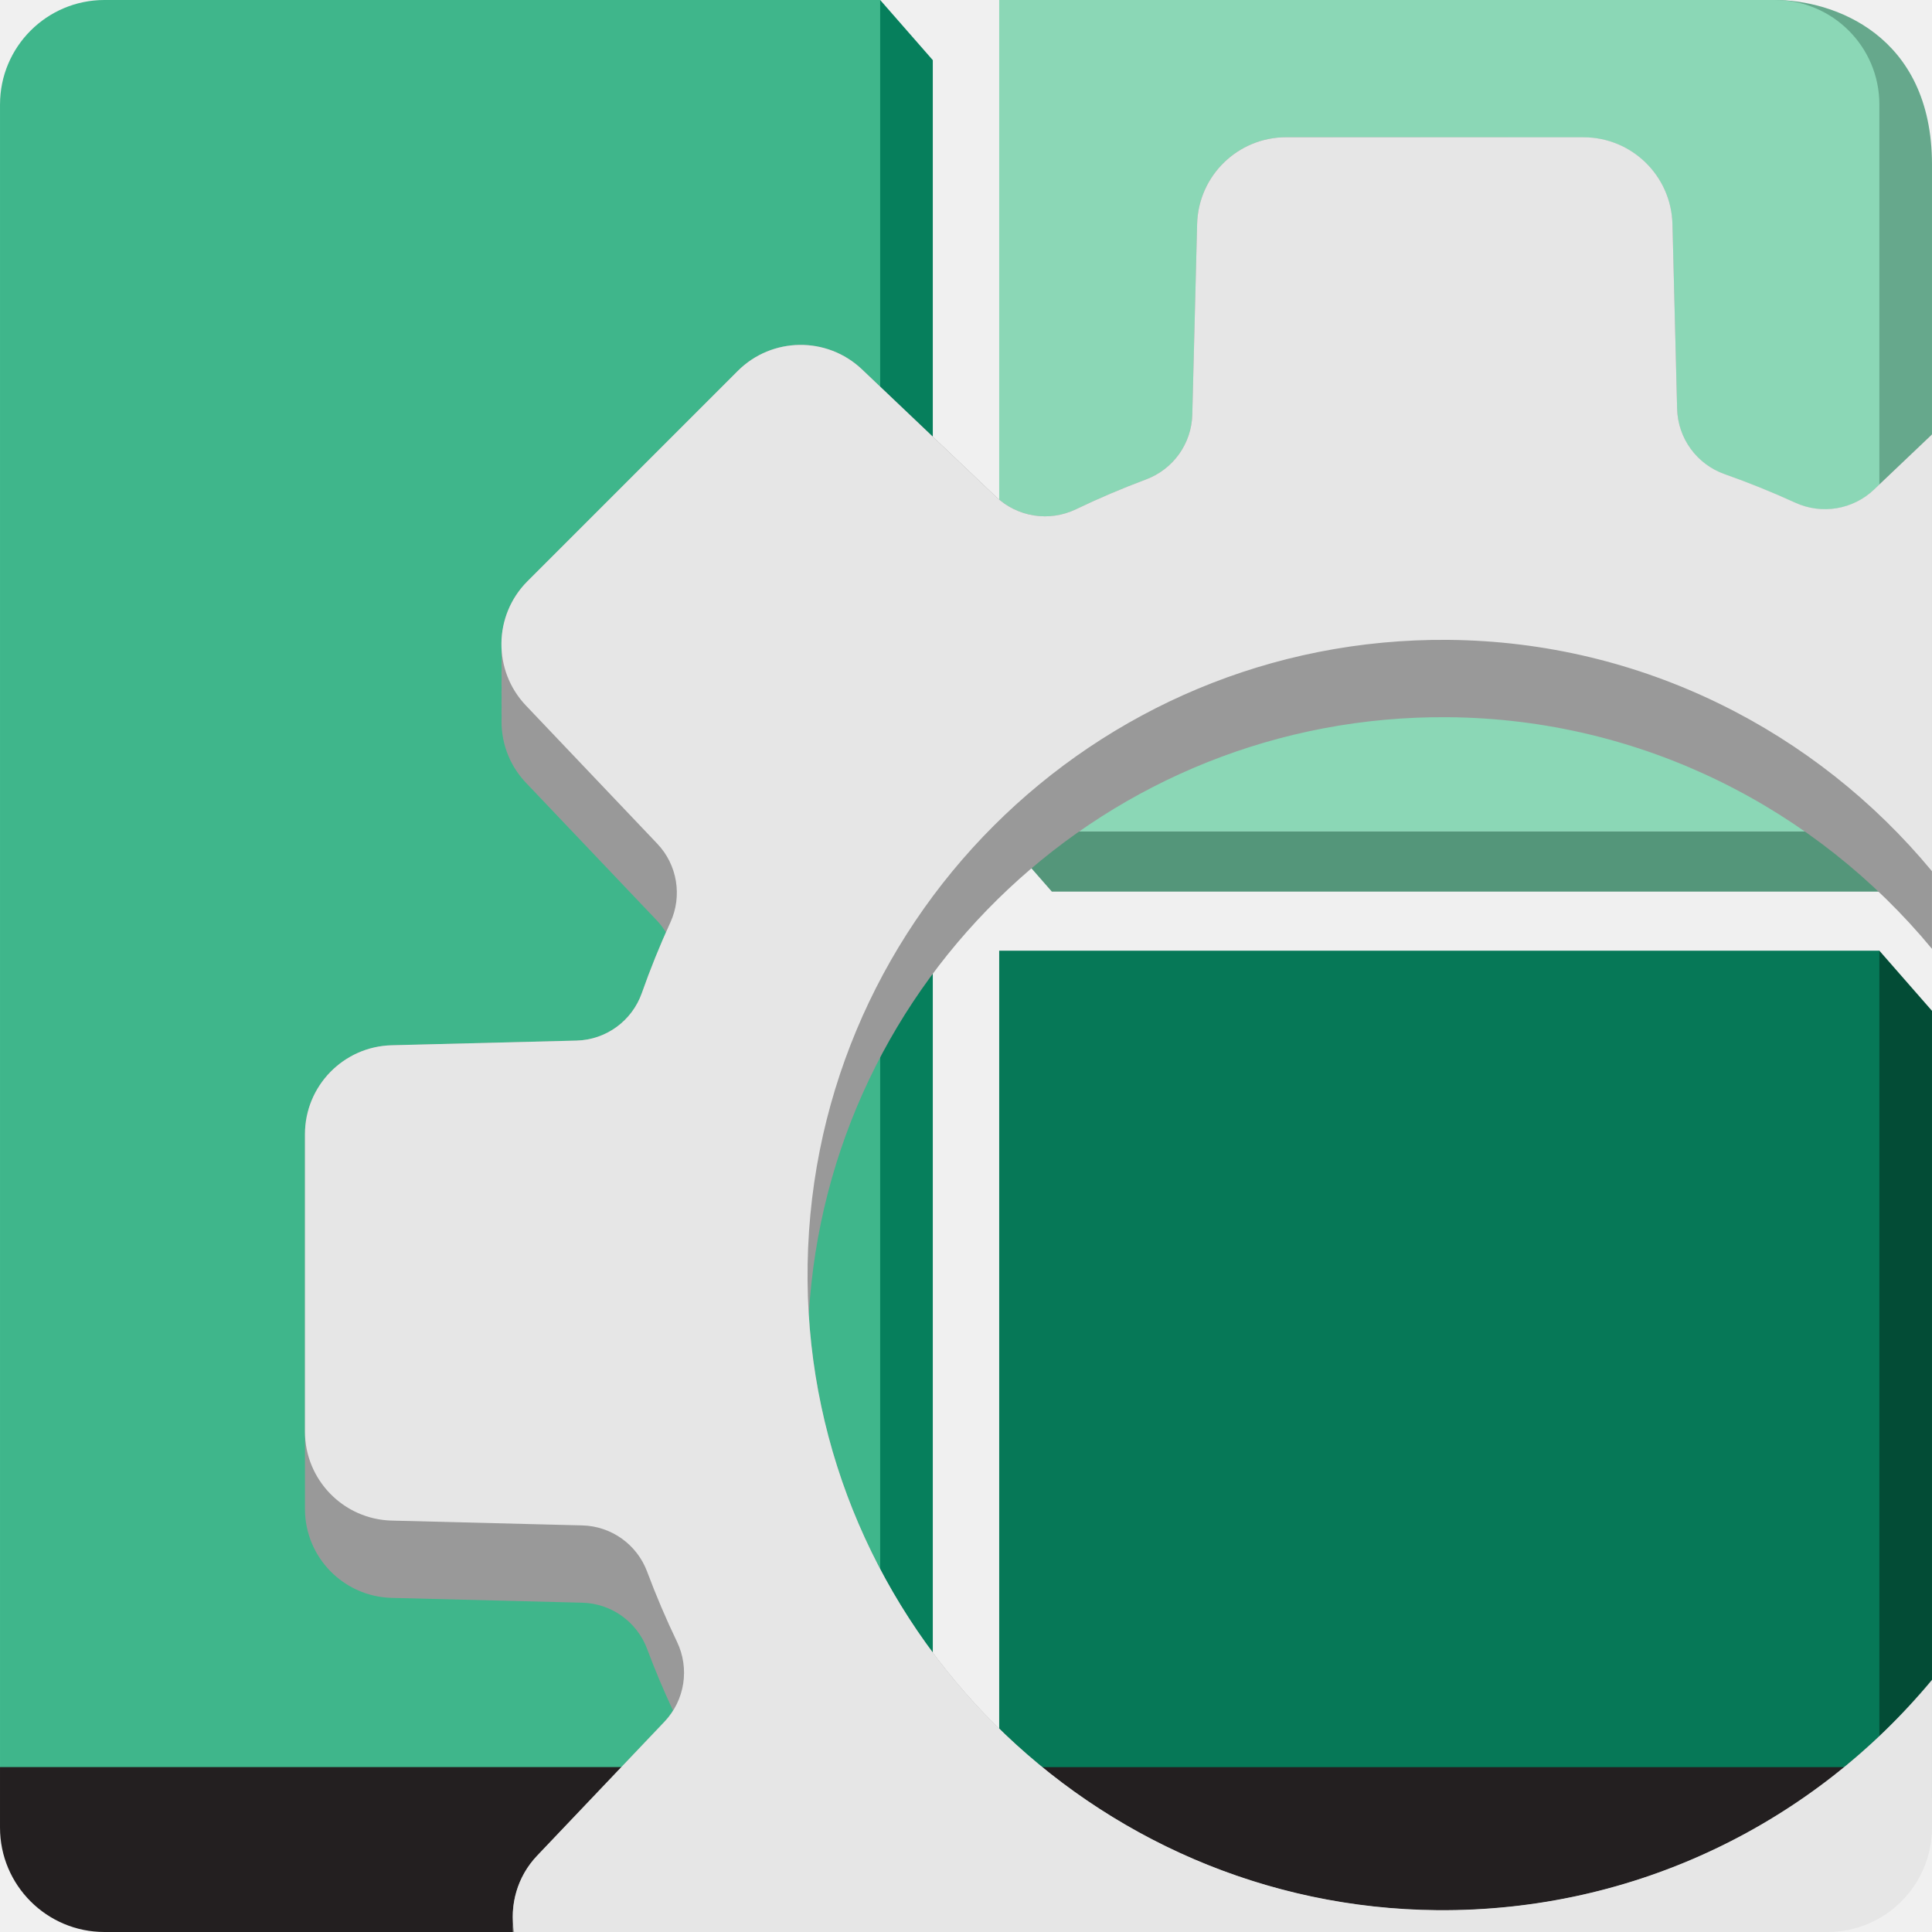
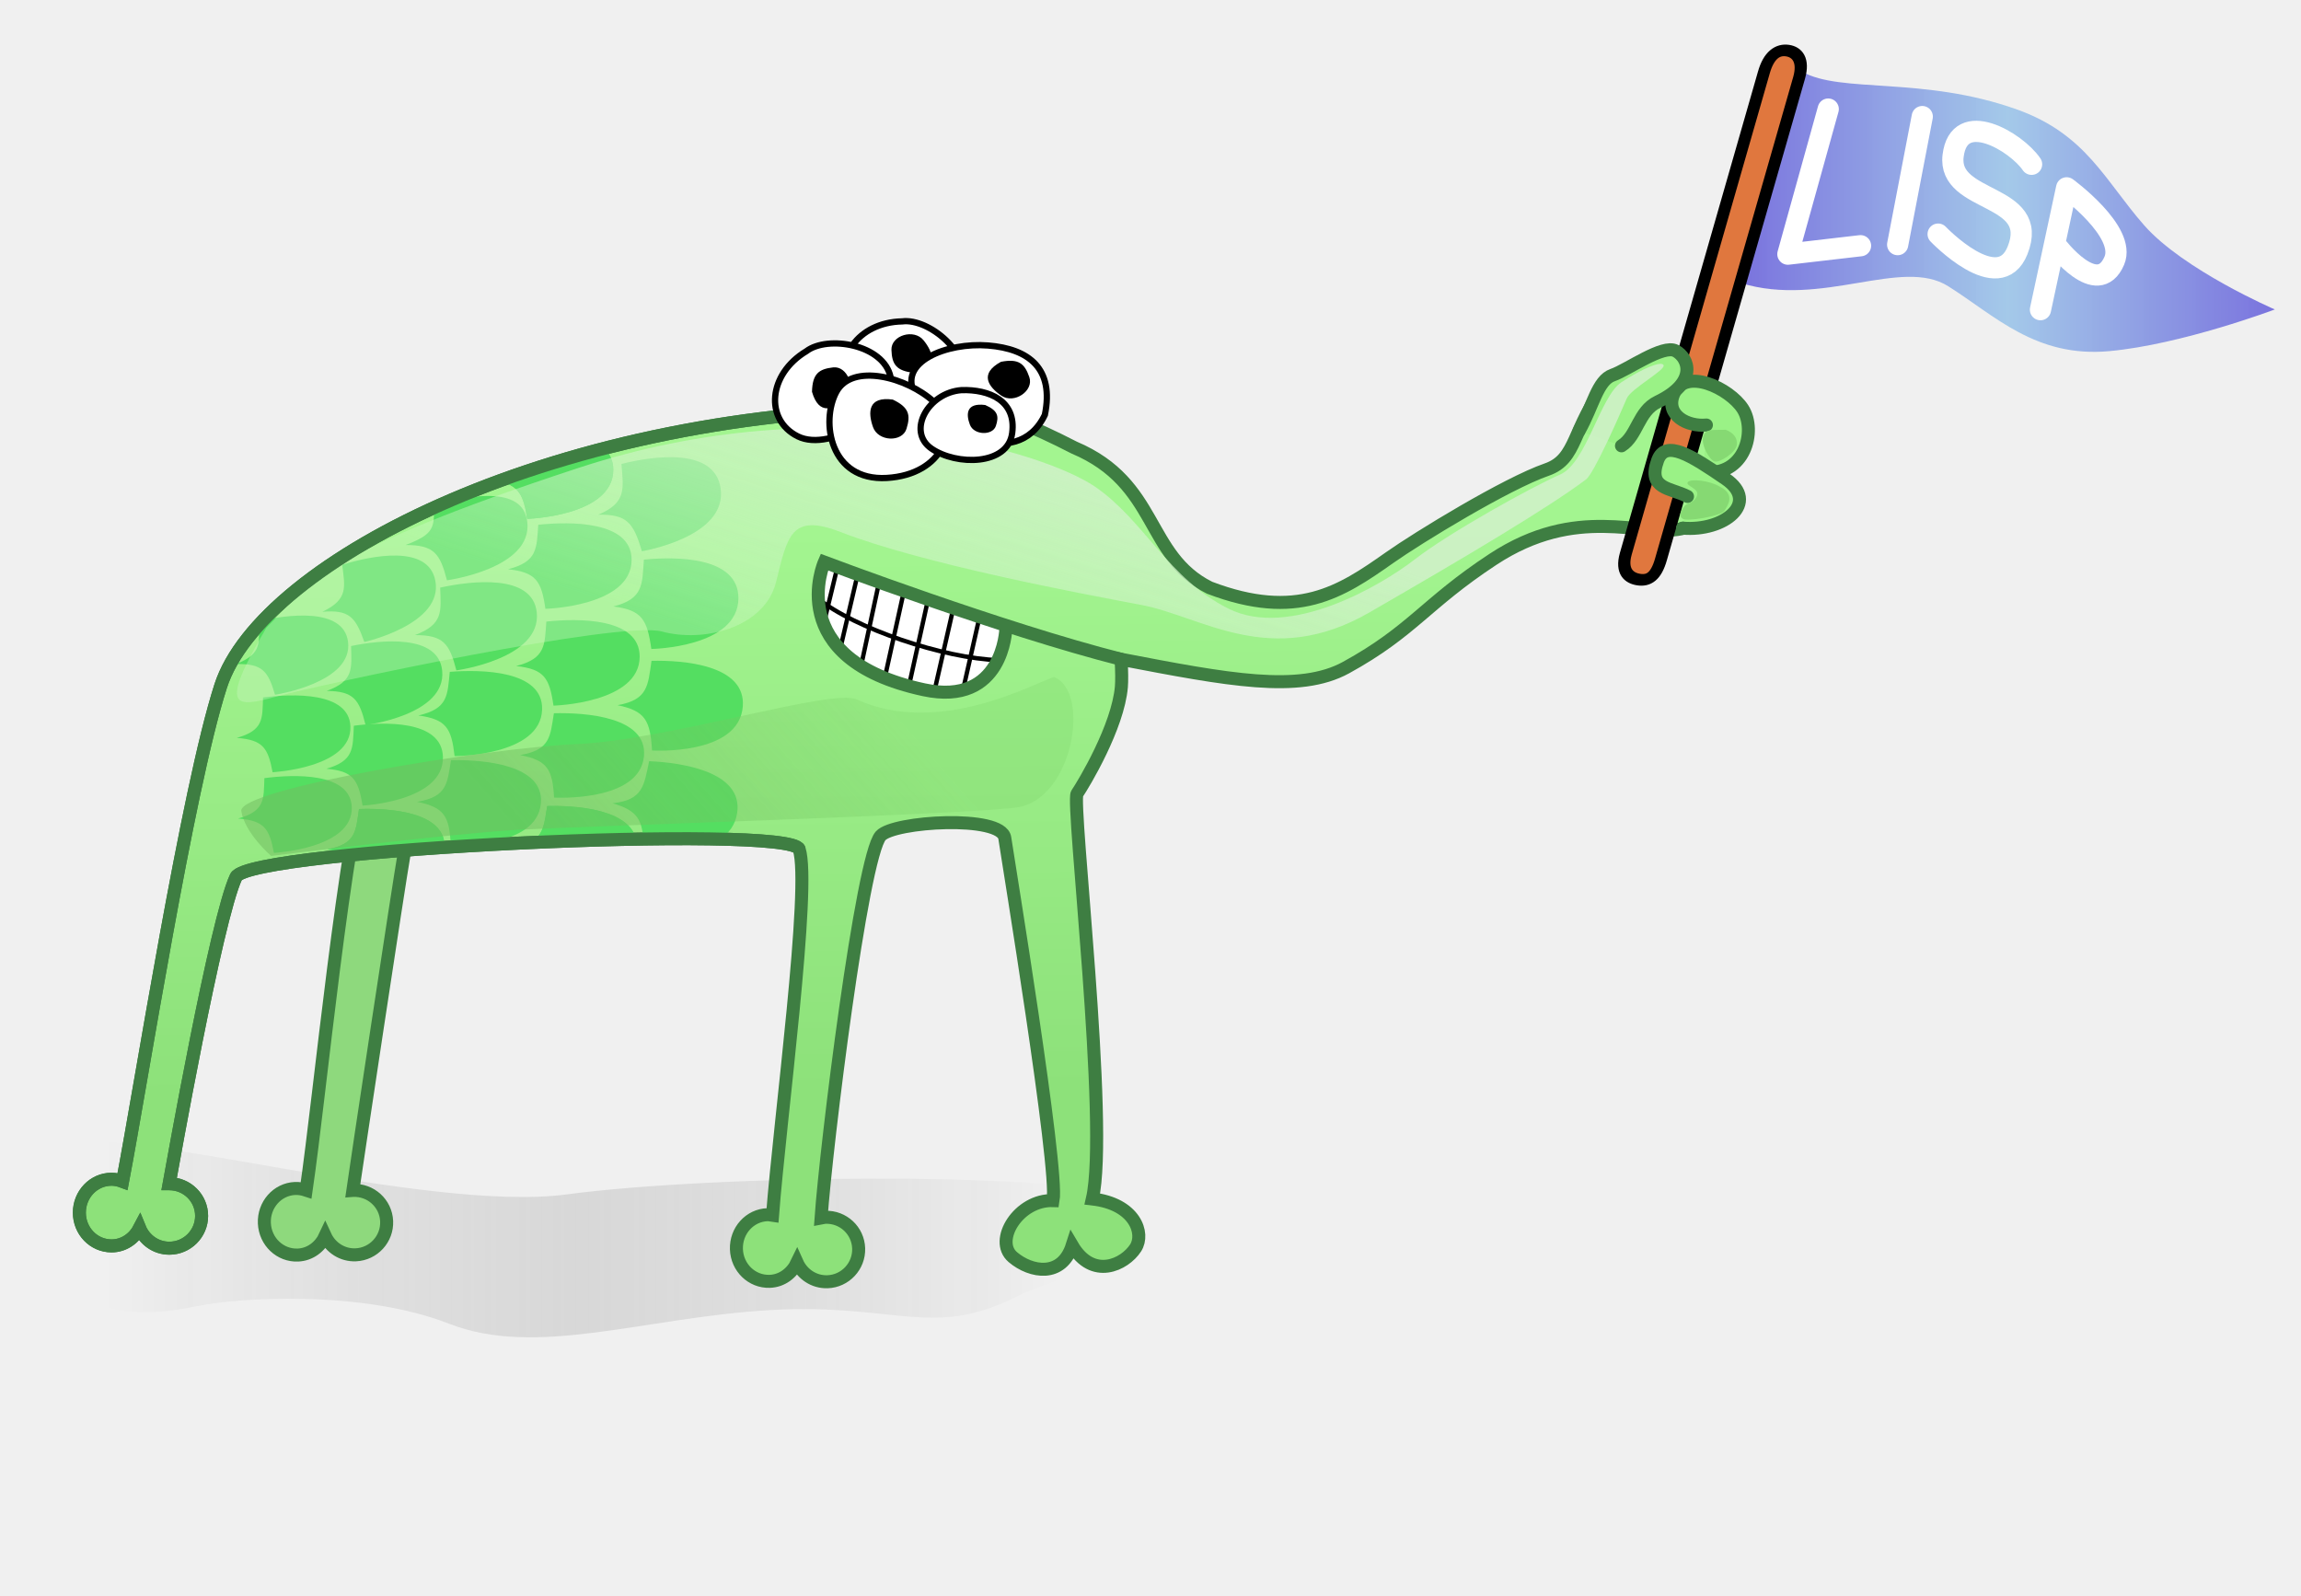
- <svg xmlns="http://www.w3.org/2000/svg" width="512" height="512" viewBox="0 0 135.467 135.467" role="img" aria-label="libtmux for Common Lisp" class="libtmux-logo" data-language="lisp" data-variant="library" focusable="false">
-   <g transform="translate(-210.2896,-409.9811)" data-part="artwork">
-     <g transform="matrix(1.024,0,0,1.024001,-5.046951,-9.84)" data-part="primary-tile">
-       <path d="M 227.789,0 213.982,3.699 V 460.621 H 241.408 V 15.564 Z" transform="matrix(0.2645833,0,0,0.2645833,210.2896,409.9811)" fill="#067F5C" data-part="primary-edge" />
-       <path d="m 210.29,417.136 v 113.864 l 60.269,2.601 V 409.981 h -53.114 c -3.951,0 -7.154,3.203 -7.154,7.154 z" fill="#3FB68B" data-part="primary" />
-     </g>
-     <g transform="matrix(1.024,0,0,1.024001,-5.046951,-9.84)" data-part="lower-tile">
-       <path d="m 486.381,246.039 -5.248,4.998 v 207.221 l 5.248,-0.932 L 500,465.189 V 261.604 Z" transform="matrix(0.2645833,0,0,0.2645833,210.2896,409.9811)" fill="#034C36" data-part="lower-edge" />
-       <path d="m 278.709,475.079 v 64.888 l 60.269,-8.985 v -55.903 z" fill="#067857" data-part="lower" />
-     </g>
-     <path d="m 210.29,533.886 v 4.236 c 9e-5,4.046 3.28,7.326 7.326,7.326 h 28.631 l 81.27,-1.022 14.55,-10.539 v 0 z" fill="#231F20" data-part="base" />
-     <g transform="matrix(1.024,0,0,1.024001,-5.046951,-9.84)" data-part="upper-tile">
-       <path d="m 459.34,0 -25.336,2.107 h 21.383 c 14.934,0 27.041,12.107 27.041,27.041 V 129.83 l 6.176,13.246 L 500,112.434 V 42.604 C 499.999,8.818 474.274,-6.8031496e-4 459.34,0 Z" transform="matrix(0.2645833,0,0,0.2645833,210.2896,409.9811)" fill="#66A88C" data-part="upper-side" />
-       <path d="m 331.823,409.981 h -53.114 v 56.933 h 60.269 v -49.778 c 0,-3.951 -3.203,-7.154 -7.154,-7.154 z" fill="#8BD7B6" data-part="upper" />
-       <path d="m 278.709,466.914 h 60.269 l 3.603,4.118 h -60.269 z" fill="#54967A" data-part="upper-bottom" />
-     </g>
-     <g transform="matrix(1.024,0,0,1.024001,-5.046951,-9.84)" data-part="gear-group">
-       <path d="m 298.357,419.379 c -3.307,0 -6.011,2.636 -6.095,5.942 l -0.33,13.047 c -0.05,1.989 -1.305,3.746 -3.168,4.442 -1.635,0.611 -3.236,1.293 -4.798,2.043 -1.828,0.878 -4.005,0.541 -5.475,-0.856 l -9.175,-8.721 c -2.397,-2.279 -6.174,-2.231 -8.512,0.108 l -14.395,14.394 c -1.276,1.276 -1.865,2.98 -1.771,4.655 -0.012,0.22 -0.012,0.44 0,0.661 -0.012,0.22 -0.012,0.44 0,0.661 -0.012,0.22 -0.012,0.44 0,0.661 -0.012,0.22 -0.012,0.44 0,0.661 -0.012,0.22 -0.012,0.44 0,0.661 -0.012,0.22 -0.012,0.44 0,0.661 -0.012,0.22 -0.012,0.44 0,0.661 -0.084,1.614 0.465,3.257 1.663,4.518 l 8.995,9.462 c 0.231,0.243 0.422,0.51 0.594,0.787 -0.6,1.358 -1.153,2.741 -1.65,4.151 -0.673,1.91 -2.45,3.208 -4.474,3.259 l -12.652,0.32 c -3.306,0.084 -5.943,2.789 -5.943,6.096 v 0.661 0.661 0.661 0.661 2.641 15.074 0.661 0.661 0.661 0.661 0.661 0.661 0.661 0.661 c 0,3.307 2.637,6.011 5.943,6.095 l 13.047,0.33 c 1.989,0.05 3.745,1.305 4.441,3.169 0.535,1.434 1.13,2.839 1.772,4.217 -0.17,0.271 -0.359,0.534 -0.586,0.773 l -8.722,9.174 c -1.199,1.261 -1.747,2.905 -1.663,4.52 -0.012,0.22 -0.012,0.44 0,0.661 v 0.046 h 0.087 l 10.039,-9.518 29.639,8.953 h 43.476 l 13.935,-16.694 v -0.022 c -8.049,9.728 -20.243,15.901 -33.883,15.784 -22.831,-0.195 -41.623,-18.242 -43.025,-40.781 1.341,-22.943 20.459,-41.116 43.784,-40.916 13.29,0.113 25.205,6.283 33.124,15.86 v -3.907 -20.278 -11.024 l -3.97,3.774 c -1.444,1.373 -3.577,1.726 -5.389,0.897 -1.575,-0.72 -3.187,-1.373 -4.834,-1.953 -1.91,-0.673 -3.208,-2.45 -3.259,-4.474 l -0.32,-12.653 c -0.084,-3.306 -2.788,-5.942 -6.095,-5.942 z" fill="#999999" data-part="gear-edge" />
-       <path d="m 298.357,419.379 c -3.307,0 -6.011,2.637 -6.095,5.943 l -0.331,13.047 c -0.05,1.989 -1.304,3.745 -3.168,4.441 -1.635,0.611 -3.236,1.293 -4.797,2.043 -1.828,0.878 -4.006,0.541 -5.476,-0.856 l -9.174,-8.721 c -2.397,-2.279 -6.174,-2.231 -8.513,0.108 l -14.394,14.395 c -2.338,2.338 -2.386,6.115 -0.108,8.512 l 8.995,9.462 c 1.373,1.444 1.726,3.577 0.897,5.389 -0.721,1.575 -1.373,3.187 -1.953,4.833 -0.673,1.91 -2.45,3.208 -4.474,3.259 l -12.652,0.32 c -3.306,0.084 -5.943,2.788 -5.943,6.095 v 20.358 c 0,3.307 2.637,6.011 5.943,6.095 l 13.047,0.33 c 1.988,0.05 3.746,1.305 4.441,3.168 0.611,1.635 1.293,3.236 2.043,4.798 0.878,1.828 0.541,4.006 -0.856,5.475 l -8.722,9.175 c -1.375,1.447 -1.888,3.394 -1.576,5.226 h 0.747 24.321 61.265 3.603 c 3.951,0 7.154,-3.203 7.154,-7.154 v -2.056 -8.05 c -8.053,9.719 -20.25,15.879 -33.883,15.763 -23.613,-0.202 -42.909,-19.499 -43.111,-43.111 -0.207,-24.318 19.551,-44.077 43.869,-43.87 13.285,0.113 25.204,6.271 33.125,15.842 v -18.883 -11.024 l -3.971,3.775 c -1.444,1.373 -3.576,1.726 -5.388,0.897 -1.575,-0.72 -3.188,-1.373 -4.834,-1.953 -1.91,-0.673 -3.207,-2.451 -3.259,-4.474 l -0.32,-12.652 c -0.083,-3.306 -2.788,-5.943 -6.095,-5.943 z" fill="#E6E6E6" data-part="gear" />
-     </g>
+ <svg xmlns="http://www.w3.org/2000/svg" xmlns:xlink="http://www.w3.org/1999/xlink" width="527.6" height="365.8" viewBox="57.5 380 527.6 365.8" id="svg2">
+   <defs id="defs4">
+     <linearGradient id="linearGradient8707">
+       <stop style="stop-color:#8de17a;stop-opacity:1;" offset="0" id="stop8709" />
+       <stop style="stop-color:#a3f590;stop-opacity:1;" offset="1" id="stop8711" />
+     </linearGradient>
+     <linearGradient id="linearGradient7973">
+       <stop id="stop7975" offset="0" style="stop-color:#71bc60;stop-opacity:1;" />
+       <stop id="stop7977" offset="1" style="stop-color:#77ce64;stop-opacity:0.424;" />
+     </linearGradient>
+     <linearGradient id="linearGradient6509">
+       <stop style="stop-color:#7a73de;stop-opacity:1;" offset="0" id="stop6511" />
+       <stop id="stop6517" offset="0.5" style="stop-color:#a2c8e9;stop-opacity:0.98;" />
+       <stop style="stop-color:#7a73de;stop-opacity:1;" offset="1" id="stop6513" />
+     </linearGradient>
+     <linearGradient id="linearGradient5773">
+       <stop style="stop-color:#000000;stop-opacity:0;" offset="0" id="stop5775" />
+       <stop id="stop5781" offset="0.5" style="stop-color:#616161;stop-opacity:1;" />
+       <stop style="stop-color:#000000;stop-opacity:0;" offset="1" id="stop5777" />
+     </linearGradient>
+     <linearGradient id="linearGradient5037">
+       <stop id="stop5039" offset="0" style="stop-color:#d6d1f9;stop-opacity:1;" />
+       <stop id="stop5041" offset="1" style="stop-color:#9687fa;stop-opacity:1;" />
+     </linearGradient>
+     <linearGradient id="linearGradient4303">
+       <stop style="stop-color:#d6d1f9;stop-opacity:1;" offset="0" id="stop4305" />
+       <stop style="stop-color:#9687fa;stop-opacity:1;" offset="1" id="stop4307" />
+     </linearGradient>
+     <linearGradient id="linearGradient2115">
+       <stop style="stop-color:#d2f1cb;stop-opacity:1;" offset="0" id="stop2117" />
+       <stop style="stop-color:#cdf9c3;stop-opacity:0.423;" offset="1" id="stop2119" />
+     </linearGradient>
+     <linearGradient xlink:href="#linearGradient2115" id="linearGradient2121" x1="272.797" y1="476.648" x2="254.12" y2="535.944" gradientUnits="userSpaceOnUse" />
+     <radialGradient xlink:href="#linearGradient4303" id="radialGradient4309" cx="300.831" cy="447.854" fx="300.831" fy="447.854" r="78.713" gradientTransform="matrix(1,0,0,0.960976,0,15.90946)" gradientUnits="userSpaceOnUse" />
+     <linearGradient xlink:href="#linearGradient5037" id="linearGradient5045" x1="225.849" y1="641.648" x2="253.466" y2="543.983" gradientUnits="userSpaceOnUse" />
+     <linearGradient xlink:href="#linearGradient5773" id="linearGradient5779" x1="80.912" y1="670.969" x2="301.008" y2="670.969" gradientUnits="userSpaceOnUse" />
+     <linearGradient xlink:href="#linearGradient6509" id="linearGradient6515" x1="456.666" y1="428.553" x2="579.094" y2="428.553" gradientUnits="userSpaceOnUse" />
+     <linearGradient xlink:href="#linearGradient7973" id="linearGradient7979" gradientUnits="userSpaceOnUse" x1="209.93" y1="609.159" x2="272.071" y2="554.453" />
+     <linearGradient xlink:href="#linearGradient8707" id="linearGradient8713" x1="202.423" y1="630.794" x2="201.16" y2="501.722" gradientUnits="userSpaceOnUse" />
+   </defs>
+   <g id="layer1">
+     <path style="fill:url(#linearGradient5779);fill-opacity:1.0;fill-rule:evenodd;stroke:none;stroke-width:1px;stroke-linecap:butt;stroke-linejoin:miter;stroke-opacity:1;opacity:0.167" d="M 67.144,666.936 C 74.12,681.026 87.235,682.747 102.897,679.437 C 111.72,677.572 140.393,675.656 160.449,683.504 C 180.505,691.352 204.887,682.156 233.663,680.412 C 262.439,678.668 271.194,686.992 290.378,677.4 C 309.562,667.808 354.034,665.192 329.618,656.472 C 305.202,647.752 219.745,649.496 187.481,653.856 C 155.217,658.216 83.712,637.288 71.504,642.52 C 58.556,648.069 64.528,654.728 67.144,666.936 z " id="path2123" />
+     <path style="fill:#8ed97d;fill-opacity:1;fill-rule:evenodd;stroke:#3e7e42;stroke-width:2.983;stroke-linecap:butt;stroke-linejoin:miter;stroke-miterlimit:4;stroke-dasharray:none;stroke-opacity:1" d="M 142.768,550.127 C 136.155,574.266 130.959,630.573 127.697,652.89 C 126.899,652.626 126.035,652.463 125.147,652.502 C 121.07,652.682 117.93,656.259 118.117,660.476 C 118.303,664.693 121.745,667.948 125.821,667.768 C 128.64,667.644 130.934,665.854 132.071,663.395 C 133.291,666.043 135.99,667.851 139.081,667.714 C 143.158,667.534 146.334,664.065 146.154,659.989 C 145.974,655.912 142.506,652.768 138.429,652.948 C 138.419,652.948 138.409,652.948 138.398,652.949 C 138.905,649.313 148.995,582.245 150.212,575.507 C 151.468,568.558 150.733,521.049 142.768,550.127 z " id="path7191" />
+     <path style="fill:none;fill-opacity:0.75;fill-rule:evenodd;stroke:none;stroke-width:1px;stroke-linecap:butt;stroke-linejoin:miter;stroke-opacity:1" d="M 70.112,725.234 C 196.779,746.083 316.584,743.971 438.342,722.653" id="path3574" />
+     <path style="opacity:1;color:#000000;fill:url(#linearGradient6515);fill-opacity:1.0;fill-rule:nonzero;stroke:none;stroke-width:3;stroke-linecap:round;stroke-linejoin:round;marker:none;marker-start:none;marker-mid:none;marker-end:none;stroke-miterlimit:4;stroke-dasharray:none;stroke-dashoffset:0;stroke-opacity:1;visibility:visible;display:inline;overflow:visible" d="M 456.666,444.899 C 475.281,450.634 493.511,438.881 504.223,445.636 C 514.935,452.391 524.285,462.056 541.137,460.512 C 557.805,458.985 579.094,450.954 579.094,450.954 C 579.094,450.954 558.17,441.928 549.144,431.662 C 540.118,421.396 535.835,410.776 519.992,405.108 C 498.478,397.41 479.615,401.48 470.701,396.431 C 459.463,406.212 456.666,444.899 456.666,444.899 z " id="path3572" />
+     <path style="fill:none;fill-opacity:0.75;fill-rule:evenodd;stroke:#ffffff;stroke-width:4.863;stroke-linecap:round;stroke-linejoin:round;stroke-miterlimit:4;stroke-dasharray:none;stroke-opacity:1" d="M 476.7,405.01 L 467.446,438.274 L 484.107,436.341" id="path3586" />
+     <path style="fill:none;fill-opacity:0.75;fill-rule:evenodd;stroke:#ffffff;stroke-width:4.863;stroke-linecap:round;stroke-linejoin:round;stroke-miterlimit:4;stroke-dasharray:none;stroke-opacity:1" d="M 498.258,406.729 L 492.617,436.088" id="path3588" />
+     <path style="fill:none;fill-opacity:0.75;fill-rule:evenodd;stroke:#ffffff;stroke-width:4.863;stroke-linecap:round;stroke-linejoin:round;stroke-miterlimit:4;stroke-dasharray:none;stroke-opacity:1" d="M 523.326,417.671 C 519.818,412.525 506.685,404.661 505.331,415.732 C 503.977,426.802 525.412,424.102 520.111,437.403 C 515.79,448.242 501.898,433.68 501.898,433.68" id="path3590" />
+     <path style="fill:none;fill-opacity:0.75;fill-rule:evenodd;stroke:#ffffff;stroke-width:4.863;stroke-linecap:round;stroke-linejoin:round;stroke-miterlimit:4;stroke-dasharray:none;stroke-opacity:1" d="M 525.361,451.003 L 531.361,423.069 C 531.361,423.069 545.144,433.113 542.292,439.777 C 538.414,448.833 528.951,436.274 528.951,436.274" id="path3592" />
+     <path style="fill:url(#linearGradient8713);fill-opacity:1.0;fill-rule:evenodd;stroke:#3e7e42;stroke-width:2.983;stroke-linecap:butt;stroke-linejoin:miter;stroke-miterlimit:4;stroke-dasharray:none;stroke-opacity:1" d="M 270.519,473.635 C 186.032,473.329 117.334,508.623 108.094,537.321 C 100.422,561.145 89.846,628.734 85.604,650.885 C 84.818,650.586 83.962,650.385 83.072,650.385 C 78.992,650.385 75.697,653.82 75.697,658.041 C 75.697,662.262 78.992,665.666 83.072,665.666 C 85.894,665.666 88.264,663.979 89.51,661.572 C 90.611,664.272 93.228,666.197 96.322,666.197 C 100.403,666.197 103.729,662.871 103.729,658.791 C 103.729,654.711 100.403,651.416 96.322,651.416 C 96.312,651.416 96.302,651.416 96.291,651.416 C 96.958,647.806 107.049,590.821 111.617,581.089 C 114.617,574.696 238.842,568.858 240.75,574.727 C 243.507,583.204 236.278,637.109 234.635,658.67 C 234.246,658.618 233.884,658.501 233.479,658.514 C 229.4,658.648 226.215,662.201 226.354,666.42 C 226.493,670.639 229.9,673.929 233.979,673.795 C 236.799,673.702 239.094,671.93 240.26,669.483 C 241.449,672.145 244.136,673.991 247.229,673.889 C 251.307,673.755 254.519,670.311 254.385,666.233 C 254.25,662.155 250.838,658.973 246.76,659.108 C 246.41,659.119 246.092,659.236 245.76,659.295 C 246.924,642.747 255.099,576.544 259.424,571.643 C 262.379,568.294 287.108,566.783 287.889,572.139 C 288.573,576.84 300.278,647.893 298.968,655.28 C 291.031,655.02 285.294,664.477 289.743,668.25 C 293.915,671.787 300.983,672.978 303.345,665.558 C 308.044,673.556 315.385,670 317.882,666.136 C 320.029,662.814 317.737,656.015 307.968,654.905 C 311.812,638.223 303.116,563.967 304.469,561.977 C 306.029,559.681 313.845,546.66 314.625,537.477 C 314.733,536.208 314.72,533.924 314.562,531.165 C 338.968,535.847 355.357,538.989 366.14,533.065 C 381.402,524.681 384.277,518.476 399.812,508.258 C 419.159,495.534 433.677,503.161 442.947,501.261 C 452.217,499.361 447.928,486.968 453.524,477.503 C 459.6,467.226 432.042,459.988 425.72,468.089 C 417.852,478.171 419.262,485.202 412.173,487.664 C 402.877,490.892 382.691,503.222 376.087,507.883 C 364.899,515.778 354.861,522.38 334.844,514.758 C 320.04,507.374 323.229,490.847 303.812,482.633 C 294.39,477.79 285.271,473.968 277.938,472.696 C 277.556,472.609 277.171,472.553 276.781,472.477 C 276.327,472.414 275.875,472.361 275.438,472.321 C 273.723,472.043 272.383,473.703 270.519,473.635 z " id="path1306" />
+     <path transform="matrix(0.989097,0.147266,-0.270564,0.962702,0,0)" style="fill:#e0773e;fill-opacity:1;stroke:#000000;stroke-width:2.734;stroke-miterlimit:4;stroke-opacity:1" d="M 560.341,321.06 C 562.606,321.06 564.621,322.688 564.621,326.88 L 563.996,441.611 C 563.996,445.804 562.594,447.053 560.328,447.053 C 558.063,447.053 555.818,445.804 555.818,441.611 L 556.443,326.88 C 556.443,322.688 558.076,321.06 560.341,321.06 z " id="rect2844" />
+     <path style="fill:#ffffff;fill-opacity:1;fill-rule:evenodd;stroke:none;stroke-width:1px;stroke-linecap:butt;stroke-linejoin:miter;stroke-opacity:1" d="M 246.143,509.111 C 241.021,526.841 255.008,532.357 255.008,532.357 C 255.008,532.357 260.524,535.903 264.858,537.085 C 269.192,538.267 286.675,543.29 288.103,523.886 C 281.455,522.014 246.143,509.111 246.143,509.111 z " id="path9395" />
+     <path style="fill:none;fill-opacity:0.75;fill-rule:evenodd;stroke:#000000;stroke-width:1px;stroke-linecap:butt;stroke-linejoin:miter;stroke-opacity:1" d="M 281.996,521.916 L 278.253,538.464" id="path10849" />
+     <path style="fill:none;fill-opacity:0.75;fill-rule:evenodd;stroke:#000000;stroke-width:1px;stroke-linecap:butt;stroke-linejoin:miter;stroke-opacity:1" d="M 275.89,520.34 L 271.753,538.464" id="path10851" />
+     <path style="fill:none;fill-opacity:0.75;fill-rule:evenodd;stroke:#000000;stroke-width:1px;stroke-linecap:butt;stroke-linejoin:miter;stroke-opacity:1" d="M 270.177,517.976 L 266.04,536.691" id="path10853" />
+     <path style="fill:none;fill-opacity:0.75;fill-rule:evenodd;stroke:#000000;stroke-width:1px;stroke-linecap:butt;stroke-linejoin:miter;stroke-opacity:1" d="M 264.661,516.006 L 260.524,534.721 L 264.661,516.006 z " id="path10855" />
+     <path style="fill:none;fill-opacity:0.75;fill-rule:evenodd;stroke:#000000;stroke-width:1px;stroke-linecap:butt;stroke-linejoin:miter;stroke-opacity:1" d="M 258.948,514.036 L 255.008,532.357" id="path10857" />
+     <path style="fill:none;fill-opacity:0.75;fill-rule:evenodd;stroke:#000000;stroke-width:1px;stroke-linecap:butt;stroke-linejoin:miter;stroke-opacity:1" d="M 254.023,512.263 L 250.28,528.22" id="path10859" />
+     <path style="fill:none;fill-opacity:0.75;fill-rule:evenodd;stroke:#000000;stroke-width:1px;stroke-linecap:butt;stroke-linejoin:miter;stroke-opacity:1" d="M 249.492,510.096 L 246.537,522.31" id="path10861" />
+     <path style="fill:none;fill-opacity:0.75;fill-rule:evenodd;stroke:#000000;stroke-width:1px;stroke-linecap:butt;stroke-linejoin:miter;stroke-opacity:1" d="M 286.527,531.372 C 273.92,530.978 253.432,524.083 244.961,517.188" id="path10863" />
+     <path style="opacity:1;color:#000000;fill:none;fill-opacity:1;fill-rule:evenodd;stroke:#3e7e42;stroke-width:2.983;stroke-linecap:butt;stroke-linejoin:miter;marker:none;marker-start:none;marker-mid:none;marker-end:none;stroke-miterlimit:4;stroke-dasharray:none;stroke-dashoffset:0;stroke-opacity:1;visibility:visible;display:inline;overflow:visible" d="M 314.739,531.21 C 287.294,524.263 246.509,508.889 246.509,508.889 C 246.509,508.889 236.652,531.114 269.325,538.148 C 287.574,542.077 288.122,524.257 288.122,524.257" id="path1334" />
+     <path style="opacity:1;color:#000000;fill:#9af286;fill-opacity:1;fill-rule:evenodd;stroke:#3e7e42;stroke-width:2.983;stroke-linecap:round;stroke-linejoin:miter;marker:none;marker-start:none;marker-mid:none;marker-end:none;stroke-miterlimit:4;stroke-dasharray:none;stroke-dashoffset:0;stroke-opacity:1;visibility:visible;display:inline;overflow:visible" d="M 448.052,488.204 C 457.545,489.431 460.359,478.754 457.084,473.688 C 454.1,469.071 443.847,464.049 441.239,470.414 C 439.283,475.186 444.452,477.896 448.765,477.451" id="path1319" />
+     <path style="fill:#9af286;fill-opacity:1;fill-rule:evenodd;stroke:#3e7e42;stroke-width:2.983;stroke-linecap:round;stroke-linejoin:miter;stroke-opacity:1;opacity:1;color:#000000;marker:none;marker-start:none;marker-mid:none;marker-end:none;stroke-miterlimit:4;stroke-dasharray:none;stroke-dashoffset:0;visibility:visible;display:inline;overflow:visible" d="M 444.431,493.831 C 440.558,491.803 435.162,492.231 437.585,485.561 C 439.377,480.631 445.276,484.415 453.181,489.822 C 461.087,495.23 452.888,501.922 443.287,501.093" id="path1317" />
+     <path style="opacity:1;color:#000000;fill:#9af286;fill-opacity:1;fill-rule:evenodd;stroke:#3e7e42;stroke-width:2.983;stroke-linecap:round;stroke-linejoin:miter;marker:none;marker-start:none;marker-mid:none;marker-end:none;stroke-miterlimit:4;stroke-dasharray:none;stroke-dashoffset:0;stroke-opacity:1;visibility:visible;display:inline;overflow:visible" d="M 419.577,478.786 C 422.82,473.021 423.772,467.201 427.287,465.993 C 430.682,464.828 438.805,458.889 441.725,460.459 C 444.645,462.028 446.976,467.634 437.592,472.145 C 433.117,474.297 432.928,479.972 429.292,482.222" id="path1315" />
+     <path style="fill:#54de61;fill-opacity:1;fill-rule:evenodd;stroke:none;stroke-width:0.208px;stroke-linecap:butt;stroke-linejoin:miter;stroke-opacity:1" d="M 204.676,506.39 C 204.676,506.39 224.388,503.179 222.725,491.926 C 221.327,482.468 207.13,484.577 199.993,486.374 C 200.445,492.11 201.21,495.263 194.653,498.021 C 201.248,497.885 202.759,499.847 204.676,506.39 z " id="path15231" />
+     <path id="path15959" d="M 206.844,528.802 C 206.844,528.802 226.814,528.504 226.812,517.129 C 226.81,507.568 212.458,507.581 205.134,508.317 C 204.744,514.057 205.041,517.288 198.151,519.059 C 204.695,519.888 205.903,522.049 206.844,528.802 z " style="fill:#54de61;fill-opacity:1;fill-rule:evenodd;stroke:none;stroke-width:0.208px;stroke-linecap:butt;stroke-linejoin:miter;stroke-opacity:1" />
+     <path style="fill:#54de61;fill-opacity:1;fill-rule:evenodd;stroke:none;stroke-width:0.208px;stroke-linecap:butt;stroke-linejoin:miter;stroke-opacity:1" d="M 207.005,552.075 C 207.005,552.075 226.937,553.327 227.818,541.986 C 228.558,532.454 214.247,531.353 206.888,531.519 C 206.054,537.212 206.099,540.456 199.093,541.687 C 205.553,543.021 206.59,545.27 207.005,552.075 z " id="path15961" />
+     <path style="fill:#54de61;fill-opacity:1;fill-rule:evenodd;stroke:none;stroke-width:0.208px;stroke-linecap:butt;stroke-linejoin:miter;stroke-opacity:1" d="M 206.344 554.531 C 205.139 560.157 204.978 563.418 197.906 564.188 C 203.304 565.677 204.703 567.729 205 572.438 C 211.47 572.341 217.373 572.348 222.5 572.469 C 224.585 571.125 226.126 569.158 226.531 566.344 C 227.894 556.88 213.697 554.848 206.344 554.531 z " id="path15963" />
+     <path style="fill:#54de61;fill-opacity:1;fill-rule:evenodd;stroke:none;stroke-width:0.208px;stroke-linecap:butt;stroke-linejoin:miter;stroke-opacity:1" d="M 196.031 482.844 C 187.524 485.043 179.426 487.566 171.875 490.344 C 176.367 491.29 177.567 493.455 178.375 498.969 C 178.375 498.969 198.126 498.399 198.125 487.688 C 198.125 485.597 197.296 484.049 196.031 482.844 z " id="path15965" />
+     <path id="path15967" d="M 182.558,519.595 C 182.558,519.595 202.294,519.089 202.322,508.378 C 202.346,499.375 188.162,499.549 180.922,500.325 C 180.522,505.734 180.806,508.774 173.993,510.519 C 180.457,511.226 181.646,513.247 182.558,519.595 z " style="fill:#54de61;fill-opacity:1;fill-rule:evenodd;stroke:none;stroke-width:0.208px;stroke-linecap:butt;stroke-linejoin:miter;stroke-opacity:1" />
+     <path style="fill:#54de61;fill-opacity:1;fill-rule:evenodd;stroke:none;stroke-width:0.208px;stroke-linecap:butt;stroke-linejoin:miter;stroke-opacity:1" d="M 184.408,541.791 C 184.408,541.791 204.144,541.285 204.172,530.574 C 204.195,521.571 190.011,521.745 182.772,522.521 C 182.371,527.93 182.656,530.97 175.842,532.715 C 182.307,533.422 183.495,535.443 184.408,541.791 z " id="path15971" />
+     <path id="path15973" d="M 184.545,562.876 C 184.545,562.876 204.256,563.995 205.165,553.323 C 205.929,544.353 191.779,543.36 184.5,543.537 C 183.656,548.895 183.689,551.948 176.756,553.127 C 183.14,554.363 184.158,556.475 184.545,562.876 z " style="fill:#54de61;fill-opacity:1;fill-rule:evenodd;stroke:none;stroke-width:0.208px;stroke-linecap:butt;stroke-linejoin:miter;stroke-opacity:1" />
+     <path style="fill:#54de61;fill-opacity:1;fill-rule:evenodd;stroke:none;stroke-width:0.208px;stroke-linecap:butt;stroke-linejoin:miter;stroke-opacity:1" d="M 182.969 564.812 C 182.324 568.904 182.114 571.624 179 573.219 C 187.453 572.833 195.603 572.573 203.344 572.438 C 201.759 565.529 189.593 564.651 182.969 564.812 z " id="path15975" />
+     <path id="path15977" d="M 159.984,513.056 C 159.984,513.056 179.549,510.413 178.416,499.762 C 177.463,490.809 164.076,494.009 156.964,495.565 C 157.152,500.986 157.07,502.488 150.486,504.962 C 156.989,504.963 158.389,506.844 159.984,513.056 z " style="fill:#54de61;fill-opacity:1;fill-rule:evenodd;stroke:none;stroke-width:0.208px;stroke-linecap:butt;stroke-linejoin:miter;stroke-opacity:1" />
+     <path style="fill:#54de61;fill-opacity:1;fill-rule:evenodd;stroke:none;stroke-width:0.208px;stroke-linecap:butt;stroke-linejoin:miter;stroke-opacity:1" d="M 162.142,533.71 C 162.142,533.71 181.707,531.067 180.574,520.416 C 179.621,511.464 165.54,513.175 158.427,514.731 C 158.615,520.152 159.228,523.143 152.644,525.616 C 159.147,525.618 160.547,527.499 162.142,533.71 z " id="path15979" />
+     <path id="path15981" d="M 161.738,553.355 C 161.738,553.355 181.48,553.387 181.801,542.681 C 182.07,533.682 167.887,533.47 160.629,534.047 C 160.081,539.444 160.282,542.49 153.424,544.048 C 159.867,544.931 160.999,546.985 161.738,553.355 z " style="fill:#54de61;fill-opacity:1;fill-rule:evenodd;stroke:none;stroke-width:0.208px;stroke-linecap:butt;stroke-linejoin:miter;stroke-opacity:1" />
+     <path style="fill:#54de61;fill-opacity:1;fill-rule:evenodd;stroke:none;stroke-width:0.208px;stroke-linecap:butt;stroke-linejoin:miter;stroke-opacity:1" d="M 160.851,573.636 C 160.851,573.636 180.555,574.863 181.522,564.195 C 182.336,555.229 168.191,554.159 160.911,554.297 C 160.038,559.65 160.055,562.703 153.115,563.844 C 159.492,565.115 160.499,567.233 160.851,573.636 z " id="path15983" />
+     <path id="path15987" d="M 141.036,527.199 C 141.036,527.199 159.262,523.134 157.313,513.122 C 155.676,504.707 142.543,507.451 135.966,509.493 C 136.591,514.62 137.416,517.408 131.413,520.278 C 137.544,519.762 139.019,521.434 141.036,527.199 z " style="fill:#54de61;fill-opacity:1;fill-rule:evenodd;stroke:none;stroke-width:0.208px;stroke-linecap:butt;stroke-linejoin:miter;stroke-opacity:1" />
+     <path style="fill:#54de61;fill-opacity:1;fill-rule:evenodd;stroke:none;stroke-width:0.208px;stroke-linecap:butt;stroke-linejoin:miter;stroke-opacity:1" d="M 141.319,546.241 C 141.319,546.241 159.854,543.974 158.892,533.82 C 158.083,525.285 144.744,526.735 138,528.126 C 138.122,533.289 138.671,536.144 132.417,538.415 C 138.569,538.499 139.874,540.308 141.319,546.241 z " id="path15989" />
+     <path id="path15991" d="M 140.642,564.709 C 140.642,564.709 159.292,563.777 159.061,553.58 C 158.866,545.009 145.458,545.499 138.631,546.402 C 138.383,551.561 138.725,554.448 132.325,556.265 C 138.454,556.79 139.627,558.687 140.642,564.709 z " style="fill:#54de61;fill-opacity:1;fill-rule:evenodd;stroke:none;stroke-width:0.208px;stroke-linecap:butt;stroke-linejoin:miter;stroke-opacity:1" />
+     <path style="fill:#54de61;fill-opacity:1;fill-rule:evenodd;stroke:none;stroke-width:0.208px;stroke-linecap:butt;stroke-linejoin:miter;stroke-opacity:1" d="M 139.812 565.5 C 139.071 570.611 139.139 573.523 132.594 574.719 C 134.51 575.07 135.8 575.556 136.844 576.188 C 143.67 575.489 151.26 574.888 159.438 574.344 C 159.756 566.055 146.619 565.258 139.812 565.5 z " id="path15995" />
+     <path id="path15997" d="M 120.558,539.297 C 120.558,539.297 138.573,536.585 137.296,527.113 C 136.223,519.151 123.252,520.933 116.716,522.449 C 117.007,527.278 117.637,529.932 111.608,532.257 C 117.616,532.14 118.95,533.79 120.558,539.297 z " style="fill:#54de61;fill-opacity:1;fill-rule:evenodd;stroke:none;stroke-width:0.208px;stroke-linecap:butt;stroke-linejoin:miter;stroke-opacity:1" />
+     <path style="fill:#54de61;fill-opacity:1;fill-rule:evenodd;stroke:none;stroke-width:0.208px;stroke-linecap:butt;stroke-linejoin:miter;stroke-opacity:1" d="M 120.003,557.062 C 120.003,557.062 138.197,556.11 137.846,546.559 C 137.55,538.531 124.468,539.046 117.815,539.92 C 117.636,544.754 118.005,547.457 111.78,549.186 C 117.77,549.652 118.938,551.425 120.003,557.062 z " id="path15999" />
+     <path id="path16003" d="M 120.312,575.558 C 120.312,575.558 138.505,574.607 138.154,565.056 C 137.858,557.027 124.776,557.542 118.123,558.417 C 117.944,563.251 118.314,565.954 112.088,567.683 C 118.078,568.149 119.246,569.921 120.312,575.558 z " style="fill:#54de61;fill-opacity:1;fill-rule:evenodd;stroke:none;stroke-width:0.208px;stroke-linecap:butt;stroke-linejoin:miter;stroke-opacity:1" />
+     <path id="path16013" d="M 196.031 482.844 C 187.524 485.043 179.426 487.566 171.875 490.344 C 176.367 491.29 177.567 493.455 178.375 498.969 C 178.375 498.969 198.126 498.399 198.125 487.688 C 198.125 485.597 197.296 484.049 196.031 482.844 z " style="fill:#54de61;fill-opacity:1;fill-rule:evenodd;stroke:none;stroke-width:0.208px;stroke-linecap:butt;stroke-linejoin:miter;stroke-opacity:1" />
+     <path style="fill:url(#linearGradient2121);fill-opacity:1.0;fill-rule:evenodd;stroke:none;stroke-width:2.983;stroke-linecap:butt;stroke-linejoin:miter;stroke-opacity:1;opacity:0.85;color:#000000;marker:none;marker-start:none;marker-mid:none;marker-end:none;stroke-miterlimit:4;stroke-dasharray:none;stroke-dashoffset:0;visibility:visible;display:inline;overflow:visible" d="M 118.593,523.927 C 107.257,543.111 111.617,542.239 121.209,539.623 C 130.801,537.007 199.689,522.183 209.281,524.799 C 218.873,527.415 232.825,523.927 235.441,513.463 C 238.057,502.999 238.774,497.543 250.248,501.989 C 269.16,509.318 305.202,516.079 319.154,518.695 C 333.106,521.311 348.802,533.519 371.474,520.439 C 394.146,507.359 412.55,496.391 421.178,489.919 C 422.922,488.611 428.63,475.764 430.508,471.347 C 431.447,469.139 439.393,464.867 438.951,463.743 C 438.509,462.62 433.937,464.556 429.238,467.669 C 424.382,470.886 421.272,486.22 415.168,488.836 C 409.064,491.452 389.786,502.127 381.938,508.231 C 374.09,514.335 353.162,526.543 339.21,519.567 C 325.258,512.591 320.026,499.511 308.69,491.663 C 297.354,483.815 248.521,468.119 190.097,487.303 C 131.673,506.487 129.057,513.463 118.593,523.927 z " id="path1387" />
+     <path id="path16018" d="M 139.812 565.5 C 139.071 570.611 139.139 573.523 132.594 574.719 C 134.51 575.07 135.8 575.556 136.844 576.188 C 143.67 575.489 151.26 574.888 159.438 574.344 C 159.756 566.055 146.619 565.258 139.812 565.5 z " style="fill:#54de61;fill-opacity:1;fill-rule:evenodd;stroke:none;stroke-width:0.208px;stroke-linecap:butt;stroke-linejoin:miter;stroke-opacity:1" />
+     <path id="path16023" d="M 182.969 564.812 C 182.324 568.904 182.114 571.624 179 573.219 C 187.453 572.833 195.603 572.573 203.344 572.438 C 201.759 565.529 189.593 564.651 182.969 564.812 z " style="fill:#54de61;fill-opacity:1;fill-rule:evenodd;stroke:none;stroke-width:0.208px;stroke-linecap:butt;stroke-linejoin:miter;stroke-opacity:1" />
+     <path id="path16026" d="M 277.938,472.696 C 277.556,472.609 277.171,472.553 276.781,472.477 C 276.327,472.414 275.875,472.361 275.438,472.321 C 273.723,472.043 272.383,473.703 270.519,473.635 C 186.032,473.329 117.334,508.623 108.094,537.321 C 100.422,561.145 89.846,628.734 85.604,650.885 C 84.818,650.586 83.962,650.385 83.072,650.385 C 78.992,650.385 75.697,653.82 75.697,658.041 C 75.697,662.262 78.992,665.666 83.072,665.666 C 85.894,665.666 88.264,663.979 89.51,661.572 C 90.611,664.272 93.228,666.197 96.322,666.197 C 100.403,666.197 103.729,662.871 103.729,658.791 C 103.729,654.711 100.403,651.416 96.322,651.416 C 96.312,651.416 96.302,651.416 96.291,651.416 C 96.958,647.806 107.049,590.821 111.617,581.089 C 114.617,574.696 238.842,568.858 240.75,574.727" style="fill:none;fill-opacity:1;fill-rule:evenodd;stroke:#3e7e42;stroke-width:2.983;stroke-linecap:butt;stroke-linejoin:miter;stroke-miterlimit:4;stroke-dasharray:none;stroke-opacity:1" />
+     <path style="fill:#ffffff;fill-opacity:1;fill-rule:evenodd;stroke:#000000;stroke-width:1.435;stroke-linecap:butt;stroke-linejoin:miter;stroke-opacity:1;stroke-miterlimit:4;stroke-dasharray:none" d="M 264.369,453.69 C 254.125,453.887 248.215,462.555 252.943,469.647 C 257.671,476.739 275.795,475.754 278.159,468.465 C 280.523,461.176 270.476,452.902 264.369,453.69 z " id="path7197" />
+     <path id="path7933" d="M 267.086,465.49 C 272.739,464.349 271.505,460.816 269.284,458.044 C 267.064,455.273 261.791,456.906 261.901,460.207 C 262.011,463.507 262.968,465.051 267.086,465.49 z " style="fill:#000000;fill-opacity:1;fill-rule:evenodd;stroke:none;stroke-width:1px;stroke-linecap:butt;stroke-linejoin:miter;stroke-opacity:1" />
+     <path style="fill:#ffffff;fill-opacity:1;fill-rule:evenodd;stroke:#000000;stroke-width:1.435;stroke-linecap:butt;stroke-linejoin:miter;stroke-opacity:1;stroke-miterlimit:4;stroke-dasharray:none" d="M 297.079,475.121 C 299.25,464.521 293.461,459.978 284.054,459.221 C 274.647,458.463 263.069,463.006 267.41,470.578 C 271.752,478.15 290.566,488.75 297.079,475.121 z " id="path1323" />
+     <path style="fill:#ffffff;fill-opacity:1;fill-rule:evenodd;stroke:#000000;stroke-width:1.435;stroke-linecap:butt;stroke-linejoin:miter;stroke-opacity:1;stroke-miterlimit:4;stroke-dasharray:none" d="M 242.395,460.526 C 233.609,465.796 232.798,476.256 240.429,480.053 C 248.06,483.85 263.288,473.973 261.71,466.475 C 260.132,458.977 247.299,456.802 242.395,460.526 z " id="path7199" />
+     <path style="fill:#000000;fill-opacity:1;fill-rule:evenodd;stroke:none;stroke-width:1px;stroke-linecap:butt;stroke-linejoin:miter;stroke-opacity:1" d="M 243.684,469.836 C 245.282,475.377 248.703,473.858 251.284,471.419 C 253.866,468.979 251.807,463.858 248.527,464.237 C 245.246,464.616 243.786,465.695 243.684,469.836 z " id="path7935" />
+     <path style="fill:#ffffff;fill-opacity:1;fill-rule:evenodd;stroke:#000000;stroke-width:1.435;stroke-linecap:butt;stroke-linejoin:miter;stroke-opacity:1;stroke-miterlimit:4;stroke-dasharray:none" d="M 271.684,472.173 C 265.533,466.494 252.87,463.087 249.252,469.901 C 245.634,476.716 247.804,490.345 260.83,489.588 C 273.855,488.83 277.835,477.852 271.684,472.173 z " id="path1321" />
+     <path style="fill:#ffffff;fill-opacity:1;fill-rule:evenodd;stroke:#000000;stroke-width:1.435;stroke-linecap:butt;stroke-linejoin:miter;stroke-opacity:1;stroke-miterlimit:4;stroke-dasharray:none" d="M 277.962,469.45 C 270.279,470.041 265.354,478.906 271.067,482.846 C 276.78,486.786 288.6,486.786 289.585,479.3 C 290.57,471.814 284.266,469.253 277.962,469.45 z " id="path7195" />
+     <path style="fill:#000000;fill-opacity:1;fill-rule:evenodd;stroke:none;stroke-width:1px;stroke-linecap:butt;stroke-linejoin:miter;stroke-opacity:1" d="M 262.202,471.617 C 256.489,470.829 256.489,474.572 257.671,477.921 C 258.853,481.27 264.369,481.467 265.354,478.315 C 266.339,475.163 265.945,473.39 262.202,471.617 z " id="path7927" />
+     <path id="path7929" d="M 283.402,472.863 C 278.98,472.298 278.98,474.985 279.895,477.389 C 280.81,479.794 285.079,479.935 285.842,477.672 C 286.604,475.409 286.299,474.136 283.402,472.863 z " style="fill:#000000;fill-opacity:1;fill-rule:evenodd;stroke:none;stroke-width:0.745px;stroke-linecap:butt;stroke-linejoin:miter;stroke-opacity:1" />
+     <path style="fill:#000000;fill-opacity:1;fill-rule:evenodd;stroke:none;stroke-width:1px;stroke-linecap:butt;stroke-linejoin:miter;stroke-opacity:1" d="M 287.017,462.956 C 281.946,465.701 284.161,468.718 287.095,470.719 C 290.029,472.719 294.593,469.614 293.522,466.49 C 292.451,463.367 291.084,462.17 287.017,462.956 z " id="path7931" />
+     <path style="fill:none;fill-opacity:0.75;fill-rule:evenodd;stroke:none;stroke-width:1px;stroke-linecap:butt;stroke-linejoin:miter;stroke-opacity:1" d="M 157.33,388.017 C 240.062,383.698 287.324,387.193 345.543,390.072" id="path3573" />
+     <path style="fill:url(#linearGradient7979);fill-opacity:1.0;fill-rule:evenodd;stroke:none;stroke-width:2.983;stroke-linecap:butt;stroke-linejoin:miter;stroke-opacity:1;opacity:0.528;color:#000000;marker:none;marker-start:none;marker-mid:none;marker-end:none;stroke-miterlimit:4;stroke-dasharray:none;stroke-dashoffset:0;visibility:visible;display:inline;overflow:visible" d="M 299.173,535.22 C 307.721,538.639 303.447,563.428 290.625,565.137 C 277.804,566.847 191.471,569.411 176.085,570.266 C 160.699,571.121 119.669,576.25 119.669,576.25 C 119.669,576.25 113.686,571.121 112.831,565.992 C 111.976,560.864 169.246,551.461 189.761,550.606 C 210.276,549.751 248.258,537.798 253.87,540.349 C 272.675,548.897 294.044,536.93 299.173,535.22 z " id="path7245" />
+     <path style="fill:#86d973;fill-opacity:1;fill-rule:evenodd;stroke:none;stroke-width:1px;stroke-linecap:butt;stroke-linejoin:miter;stroke-opacity:1" d="M 453.195,478.543 C 450.221,478.653 448.569,478.212 448.018,480.085 C 447.467,481.957 449.45,485.483 450.662,485.813 C 451.873,486.144 455.509,483.72 455.729,482.068 C 455.949,480.415 454.958,479.203 453.195,478.543 z " id="path8715" />
+     <path style="fill:#86d973;fill-opacity:1;fill-rule:evenodd;stroke:none;stroke-width:1px;stroke-linecap:butt;stroke-linejoin:miter;stroke-opacity:1" d="M 451.763,491.541 C 449.56,490.219 445.154,489.669 444.493,490.55 C 443.832,491.431 447.357,491.982 446.586,493.745 C 445.815,495.507 444.272,495.287 443.722,496.058 C 443.171,496.829 442.179,498.151 443.281,498.922 C 444.383,499.693 452.204,498.261 452.865,497.159 C 453.526,496.058 455.619,493.414 451.763,491.541 z " id="path8717" />
  </g>
</svg>
